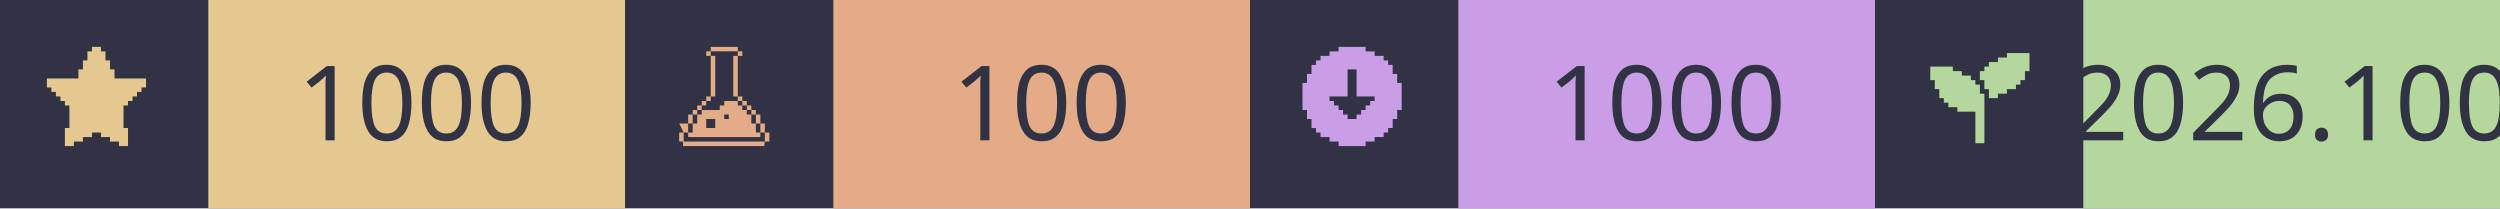
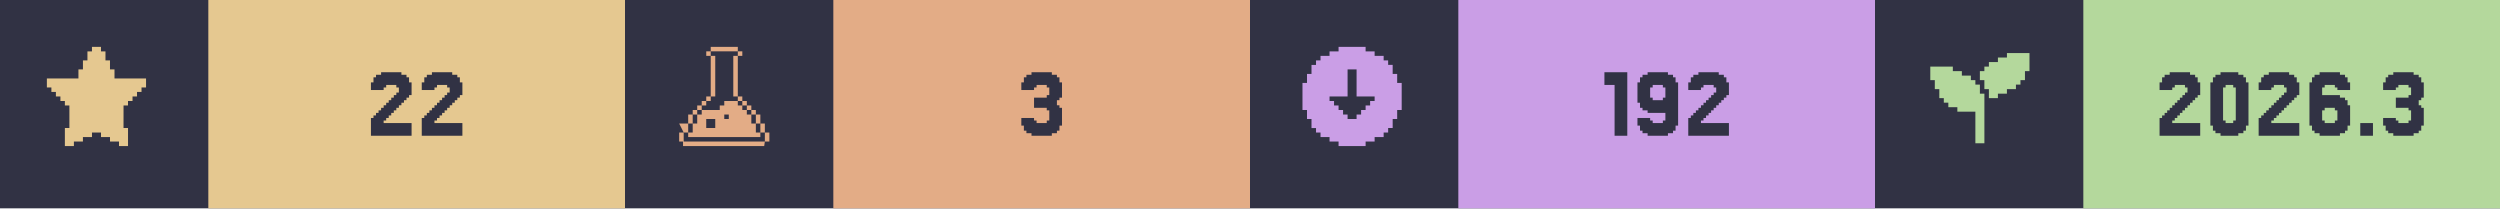
<svg xmlns="http://www.w3.org/2000/svg" width="420" height="35" viewBox="0 0 120 10">
-   <g font-family="'Jersey 25'" font-size="5" text-anchor="middle" dominant-baseline="middle">
+   <g>
    <rect width="120" height="10" fill="#313244" />
    <g class="badge" transform="translate(0 0)">
      <path fill="#e5c890" d="M5.929 6.145h.216v.866h-.433v-.217H5.28v-.216h-.432v-.216h-.433v.216H3.98v.216h-.433v.217h-.433v-.866h.217V5.063h-.217v-.216H2.9V4.63h-.217v-.216h-.216v-.217H2.25v-.432h1.515v-.433h.216v-.433h.216v-.433h.217V2.25h.433v.216h.216v.433h.216v.433h.217v.433H7.01v.432h-.217v.217h-.216v.216h-.216v.217h-.217v.216H5.93z" />
      <rect fill="#e5c890" width="20" height="10" x="10" y="0" />
-       <text id="label-stars" x="20" y="5" fill="#313244">
-           1000
-       </text>
+       <path fill="#313244" d="M18.537 5.663V5.785H18.415V5.907H19.756V6.516H17.805V5.663H17.927V5.541H18.049V5.419H18.171V5.297H18.293V5.175H18.415V5.053H18.537V4.931H18.659V4.809H18.78V4.687H18.902V4.565H19.024V4.443H19.146V4.199H19.024V4.077H18.537V4.199H18.415V4.321H17.805V3.955H17.927V3.711H18.049V3.589H18.293V3.467H19.268V3.589H19.512V3.711H19.634V3.955H19.756V4.565H19.634V4.687H19.512V4.809H19.39V4.931H19.268V5.053H19.146V5.175H19.024V5.297H18.902V5.419H18.78V5.541H18.659V5.663Z M20.976 5.663V5.785H20.854V5.907H22.195V6.516H20.244V5.663H20.366V5.541H20.488V5.419H20.61V5.297H20.732V5.175H20.854V5.053H20.976V4.931H21.098V4.809H21.22V4.687H21.341V4.565H21.463V4.443H21.585V4.199H21.463V4.077H20.976V4.199H20.854V4.321H20.244V3.955H20.366V3.711H20.488V3.589H20.732V3.467H21.707V3.589H21.951V3.711H22.073V3.955H22.195V4.565H22.073V4.687H21.951V4.809H21.829V4.931H21.707V5.053H21.585V5.175H21.463V5.297H21.341V5.419H21.22V5.541H21.098V5.663Z" />
    </g>
    <g class="badge" transform="translate(30 0)">
      <path fill="#e3ac86" d="M4.115 2.249v.216h1.3V2.25zm1.3.216v.217h.216v-.217zm0 .217h-.217V4.63h.217zm0 1.948v.217h.216V4.63zm.216.217v.216h.217v-.216zm.217.216v.217h.216v-.217zm.216.217v.216h.217V5.28zm.217.216v.433h.216v-.433zm.216.433v.433h.216v-.433zm.216.433v.433h.217v-.433zm0 .433H2.786v.216h3.896zm-3.896 0v-.433H2.6v.433zm0-.433h.216v-.433H2.6zm.216-.433h.217v-.433h-.217zm.217-.433h.216V5.28h-.216zm.216-.216h.217v-.217h-.217zm.217-.217h.216v-.216h-.216zm.216-.216h.216V4.63H3.9zm.216-.217h.217V2.682h-.217zm0-1.948v-.217H3.9v.217zm-.432 2.598v.216h-.217v.433h-.216v.433h-.217v.216h3.464v-.216h-.216v-.433h-.217v-.433h-.216V5.28h-.217v-.217h-.216v-.216h-.65v.216h-.217v.217zm1.082.216h.217v.217h-.217zm-.866.217h.433v.432h-.433z" />
      <rect fill="#e3ac86" width="20" height="10" x="10" y="0" />
-       <text id="label-issues" x="20" y="5" fill="#313244">
-           100
-       </text>
+       <path fill="#313244" d="M19.634 5.663V5.785H19.756V5.907H20.244V5.785H20.366V5.297H20.244V5.175H19.634V4.687H20.244V4.565H20.366V4.199H20.244V4.077H19.756V4.199H19.634V4.321H19.024V3.955H19.146V3.711H19.268V3.589H19.512V3.467H20.488V3.589H20.732V3.711H20.854V3.955H20.976V4.687H20.854V4.809H20.732V5.053H20.854V5.175H20.976V6.029H20.854V6.272H20.732V6.394H20.488V6.516H19.512V6.394H19.268V6.272H19.146V6.029H19.024V5.663Z" />
    </g>
    <g class="badge" transform="translate(60 0)">
      <path fill="#ca9ee6" d="M5.55 6.794h.432v-.216h.433v-.216h.216v-.217h.217v-.433h.216V5.28h.217V3.981h-.217v-.433h-.216v-.433h-.217V2.9h-.216v-.217h-.433v-.216h-.433V2.25h-1.298v.216h-.433v.216h-.433V2.9h-.216v.216h-.217v.433h-.216v.433h-.217v1.298h.217v.433h.216v.433h.217v.217h.216v.216h.433v.216h.433v.217h1.298zm-1.083-1.298v-.217h-.216v-.216h-.217v-.216h-.216V4.63h.866V3.332h.432V4.63h.866v.217h-.216v.216h-.217v.216h-.216v.217h-.217v.216h-.432v-.216z" />
      <rect fill="#ca9ee6" width="20" height="10" x="10" y="0" />
-       <text id="label-download" x="20" y="5" fill="#313244">
-           1000
-       </text>
+       <path fill="#313244" d="M18.11 3.467V6.516H17.5V4.077H17.012V3.467Z M19.939 4.687V4.199H19.817V4.077H19.329V4.199H19.207V4.687H19.329V4.809H19.817V4.687ZM18.72 6.272V6.029H18.598V5.663H19.207V5.785H19.329V5.907H19.817V5.785H19.939V5.419H19.085V5.297H18.841V5.175H18.72V4.931H18.598V3.955H18.72V3.711H18.841V3.589H19.085V3.467H20.061V3.589H20.305V3.711H20.427V3.955H20.549V6.029H20.427V6.272H20.305V6.394H20.061V6.516H19.085V6.394H18.841V6.272Z M21.768 5.663V5.785H21.646V5.907H22.988V6.516H21.037V5.663H21.159V5.541H21.28V5.419H21.402V5.297H21.524V5.175H21.646V5.053H21.768V4.931H21.89V4.809H22.012V4.687H22.134V4.565H22.256V4.443H22.378V4.199H22.256V4.077H21.768V4.199H21.646V4.321H21.037V3.955H21.159V3.711H21.28V3.589H21.524V3.467H22.5V3.589H22.744V3.711H22.866V3.955H22.988V4.565H22.866V4.687H22.744V4.809H22.622V4.931H22.5V5.053H22.378V5.175H22.256V5.297H22.134V5.419H22.012V5.541H21.89V5.663Z" />
    </g>
    <g class="badge" transform="translate(90 0)">
      <path fill="#b4d89c" d="M6.333 2.547v.216H5.9v.217h-.433v.216H5.25v.217h-.216v.433h.216v.432h.217v.433H5.9v-.216h.432v-.217h.433v-.216h.217v-.216h.216v-.433h.217v-.866zm-3.679.65v.649h.217v.432h.216v.433h.216v.217h.217v.216h.433v.217h.865v1.515h.433V4.495h-.216v-.433h-.217v-.216h-.216v-.217h-.433v-.216h-.433v-.217z" />
      <rect fill="#b4d89c" width="20" height="10" x="10" y="0" />
-       <text id="label-release" x="20" y="5" fill="#313244">
-           2026.100
-       </text>
+       <path fill="#313244" d="M14.39 5.663V5.785H14.268V5.907H15.61V6.516H13.659V5.663H13.78V5.541H13.902V5.419H14.024V5.297H14.146V5.175H14.268V5.053H14.39V4.931H14.512V4.809H14.634V4.687H14.756V4.565H14.878V4.443H15V4.199H14.878V4.077H14.39V4.199H14.268V4.321H13.659V3.955H13.78V3.711H13.902V3.589H14.146V3.467H15.122V3.589H15.366V3.711H15.488V3.955H15.61V4.565H15.488V4.687H15.366V4.809H15.244V4.931H15.122V5.053H15V5.175H14.878V5.297H14.756V5.419H14.634V5.541H14.512V5.663Z M17.805 6.029V6.272H17.683V6.394H17.439V6.516H16.585V6.394H16.341V6.272H16.22V6.029H16.098V3.955H16.22V3.711H16.341V3.589H16.585V3.467H17.439V3.589H17.683V3.711H17.805V3.955H17.927V6.029ZM16.829 5.785V5.907H17.195V5.785H17.317V4.199H17.195V4.077H16.829V4.199H16.707V5.785Z M19.146 5.663V5.785H19.024V5.907H20.366V6.516H18.415V5.663H18.537V5.541H18.659V5.419H18.78V5.297H18.902V5.175H19.024V5.053H19.146V4.931H19.268V4.809H19.39V4.687H19.512V4.565H19.634V4.443H19.756V4.199H19.634V4.077H19.146V4.199H19.024V4.321H18.415V3.955H18.537V3.711H18.659V3.589H18.902V3.467H19.878V3.589H20.122V3.711H20.244V3.955H20.366V4.565H20.244V4.687H20.122V4.809H20V4.931H19.878V5.053H19.756V5.175H19.634V5.297H19.512V5.419H19.39V5.541H19.268V5.663Z M21.585 5.785V5.907H22.073V5.785H22.195V5.297H22.073V5.175H21.585V5.297H21.463V5.785ZM21.463 4.565H22.317V4.687H22.561V4.809H22.683V5.053H22.805V6.029H22.683V6.272H22.561V6.394H22.317V6.516H21.341V6.394H21.098V6.272H20.976V6.029H20.854V3.955H20.976V3.711H21.098V3.589H21.341V3.467H22.317V3.589H22.561V3.711H22.683V3.955H22.805V4.321H22.195V4.199H22.073V4.077H21.585V4.199H21.463Z M23.902 5.907V6.516H23.293V5.907Z M25 5.663V5.785H25.122V5.907H25.61V5.785H25.732V5.297H25.61V5.175H25V4.687H25.61V4.565H25.732V4.199H25.61V4.077H25.122V4.199H25V4.321H24.39V3.955H24.512V3.711H24.634V3.589H24.878V3.467H25.854V3.589H26.098V3.711H26.22V3.955H26.341V4.687H26.22V4.809H26.098V5.053H26.22V5.175H26.341V6.029H26.22V6.272H26.098V6.394H25.854V6.516H24.878V6.394H24.634V6.272H24.512V6.029H24.39V5.663Z" />
    </g>
  </g>
</svg>
